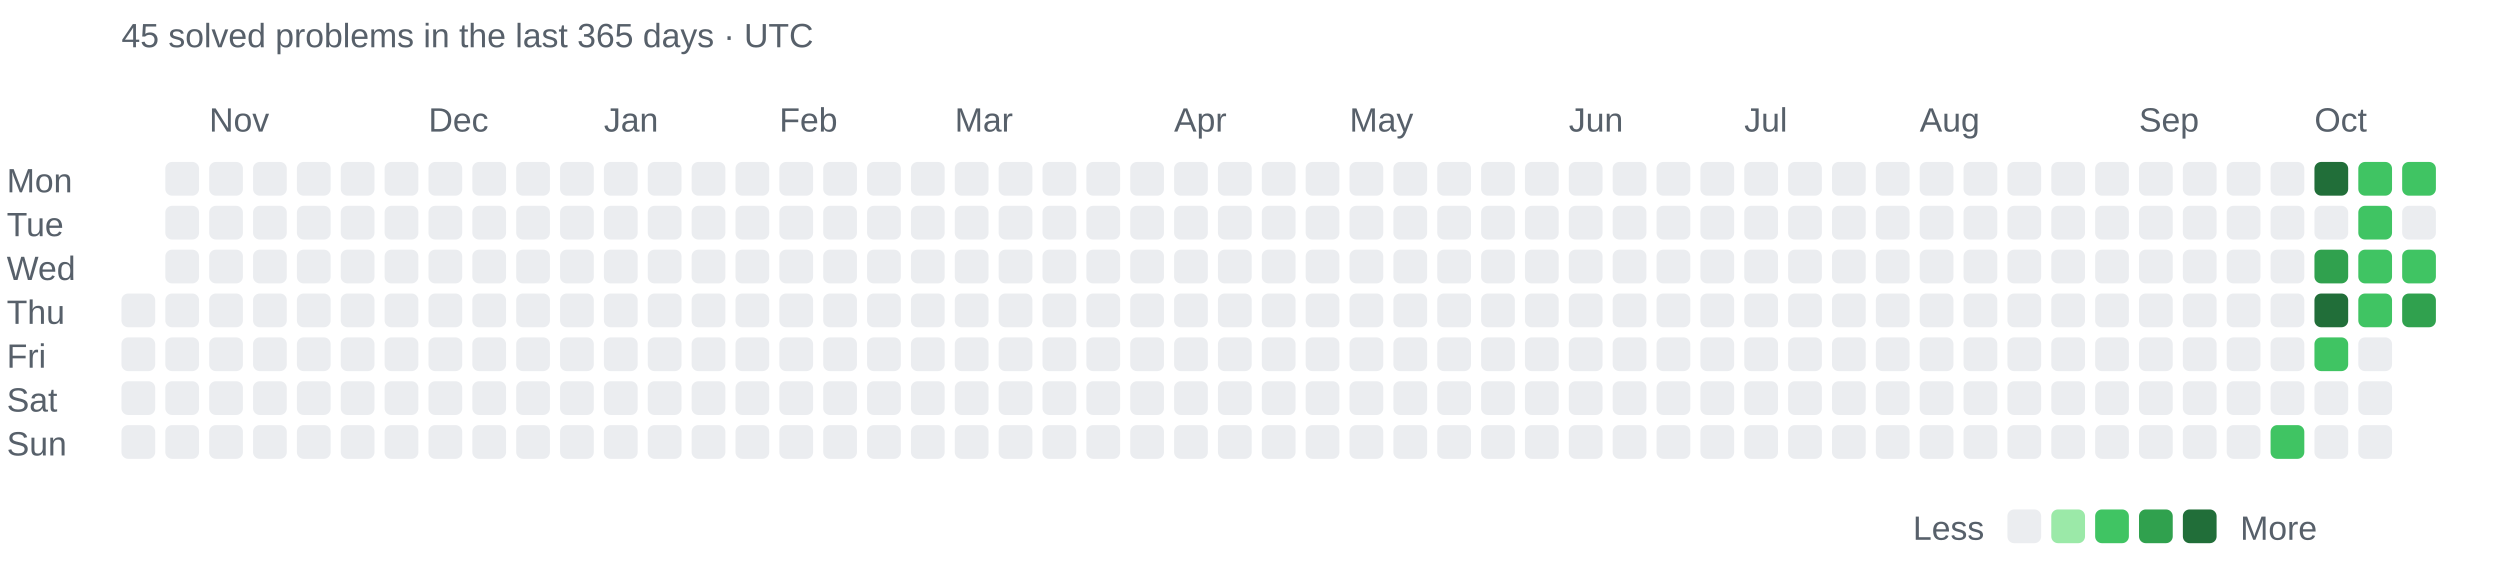
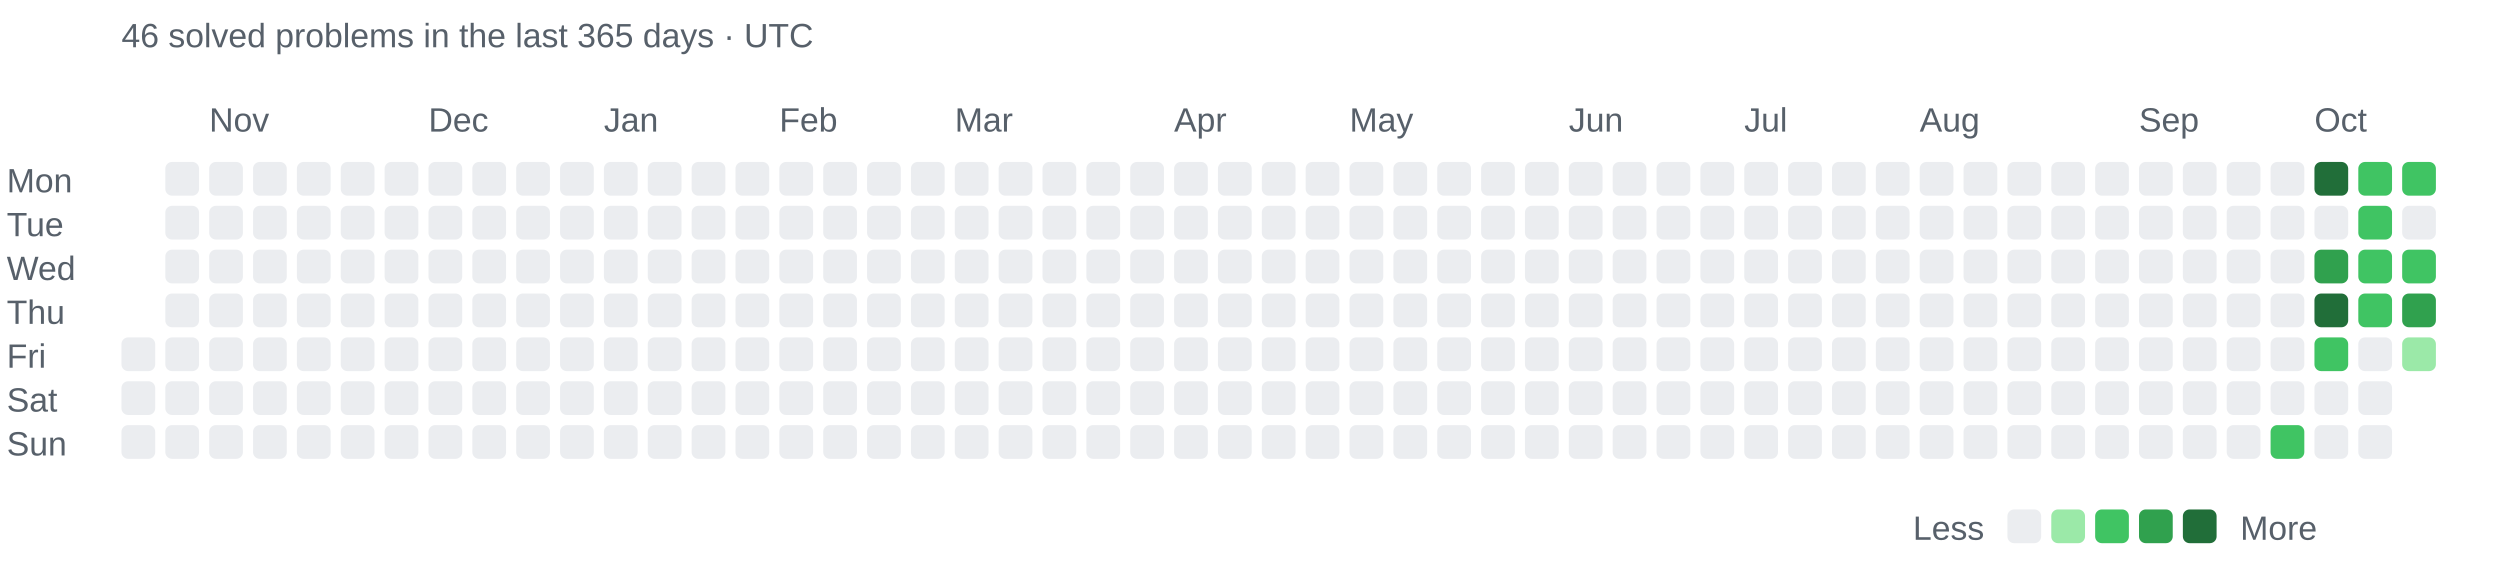
<svg xmlns="http://www.w3.org/2000/svg" width="741" height="174" viewBox="0 0 741 174" role="img" aria-labelledby="title description">
  <g font-family="Arial, sans-serif" font-size="10" fill="#57606a">
-     <text x="36" y="14">45 solved problems in the last 365 days · UTC</text>
+     <text x="36" y="14">46 solved problems in the last 365 days · UTC</text>
    <text x="2" y="57">Mon</text>
    <text x="2" y="70">Tue</text>
    <text x="2" y="83">Wed</text>
    <text x="2" y="96">Thu</text>
    <text x="2" y="109">Fri</text>
    <text x="2" y="122">Sat</text>
    <text x="2" y="135">Sun</text>
-     <rect x="36" y="87" width="10" height="10" rx="2" fill="#ebedf0" data-date="2025-10-16" data-count="0" />
    <rect x="36" y="100" width="10" height="10" rx="2" fill="#ebedf0" data-date="2025-10-17" data-count="0" />
    <rect x="36" y="113" width="10" height="10" rx="2" fill="#ebedf0" data-date="2025-10-18" data-count="0" />
    <rect x="36" y="126" width="10" height="10" rx="2" fill="#ebedf0" data-date="2025-10-19" data-count="0" />
    <rect x="49" y="48" width="10" height="10" rx="2" fill="#ebedf0" data-date="2025-10-20" data-count="0" />
    <rect x="49" y="61" width="10" height="10" rx="2" fill="#ebedf0" data-date="2025-10-21" data-count="0" />
    <rect x="49" y="74" width="10" height="10" rx="2" fill="#ebedf0" data-date="2025-10-22" data-count="0" />
    <rect x="49" y="87" width="10" height="10" rx="2" fill="#ebedf0" data-date="2025-10-23" data-count="0" />
    <rect x="49" y="100" width="10" height="10" rx="2" fill="#ebedf0" data-date="2025-10-24" data-count="0" />
    <rect x="49" y="113" width="10" height="10" rx="2" fill="#ebedf0" data-date="2025-10-25" data-count="0" />
    <rect x="49" y="126" width="10" height="10" rx="2" fill="#ebedf0" data-date="2025-10-26" data-count="0" />
    <rect x="62" y="48" width="10" height="10" rx="2" fill="#ebedf0" data-date="2025-10-27" data-count="0" />
    <rect x="62" y="61" width="10" height="10" rx="2" fill="#ebedf0" data-date="2025-10-28" data-count="0" />
    <rect x="62" y="74" width="10" height="10" rx="2" fill="#ebedf0" data-date="2025-10-29" data-count="0" />
    <rect x="62" y="87" width="10" height="10" rx="2" fill="#ebedf0" data-date="2025-10-30" data-count="0" />
    <rect x="62" y="100" width="10" height="10" rx="2" fill="#ebedf0" data-date="2025-10-31" data-count="0" />
    <text x="62" y="39">Nov</text>
    <rect x="62" y="113" width="10" height="10" rx="2" fill="#ebedf0" data-date="2025-11-01" data-count="0" />
    <rect x="62" y="126" width="10" height="10" rx="2" fill="#ebedf0" data-date="2025-11-02" data-count="0" />
    <rect x="75" y="48" width="10" height="10" rx="2" fill="#ebedf0" data-date="2025-11-03" data-count="0" />
    <rect x="75" y="61" width="10" height="10" rx="2" fill="#ebedf0" data-date="2025-11-04" data-count="0" />
    <rect x="75" y="74" width="10" height="10" rx="2" fill="#ebedf0" data-date="2025-11-05" data-count="0" />
    <rect x="75" y="87" width="10" height="10" rx="2" fill="#ebedf0" data-date="2025-11-06" data-count="0" />
    <rect x="75" y="100" width="10" height="10" rx="2" fill="#ebedf0" data-date="2025-11-07" data-count="0" />
    <rect x="75" y="113" width="10" height="10" rx="2" fill="#ebedf0" data-date="2025-11-08" data-count="0" />
    <rect x="75" y="126" width="10" height="10" rx="2" fill="#ebedf0" data-date="2025-11-09" data-count="0" />
    <rect x="88" y="48" width="10" height="10" rx="2" fill="#ebedf0" data-date="2025-11-10" data-count="0" />
    <rect x="88" y="61" width="10" height="10" rx="2" fill="#ebedf0" data-date="2025-11-11" data-count="0" />
    <rect x="88" y="74" width="10" height="10" rx="2" fill="#ebedf0" data-date="2025-11-12" data-count="0" />
    <rect x="88" y="87" width="10" height="10" rx="2" fill="#ebedf0" data-date="2025-11-13" data-count="0" />
    <rect x="88" y="100" width="10" height="10" rx="2" fill="#ebedf0" data-date="2025-11-14" data-count="0" />
    <rect x="88" y="113" width="10" height="10" rx="2" fill="#ebedf0" data-date="2025-11-15" data-count="0" />
    <rect x="88" y="126" width="10" height="10" rx="2" fill="#ebedf0" data-date="2025-11-16" data-count="0" />
    <rect x="101" y="48" width="10" height="10" rx="2" fill="#ebedf0" data-date="2025-11-17" data-count="0" />
    <rect x="101" y="61" width="10" height="10" rx="2" fill="#ebedf0" data-date="2025-11-18" data-count="0" />
    <rect x="101" y="74" width="10" height="10" rx="2" fill="#ebedf0" data-date="2025-11-19" data-count="0" />
    <rect x="101" y="87" width="10" height="10" rx="2" fill="#ebedf0" data-date="2025-11-20" data-count="0" />
    <rect x="101" y="100" width="10" height="10" rx="2" fill="#ebedf0" data-date="2025-11-21" data-count="0" />
    <rect x="101" y="113" width="10" height="10" rx="2" fill="#ebedf0" data-date="2025-11-22" data-count="0" />
    <rect x="101" y="126" width="10" height="10" rx="2" fill="#ebedf0" data-date="2025-11-23" data-count="0" />
    <rect x="114" y="48" width="10" height="10" rx="2" fill="#ebedf0" data-date="2025-11-24" data-count="0" />
    <rect x="114" y="61" width="10" height="10" rx="2" fill="#ebedf0" data-date="2025-11-25" data-count="0" />
    <rect x="114" y="74" width="10" height="10" rx="2" fill="#ebedf0" data-date="2025-11-26" data-count="0" />
    <rect x="114" y="87" width="10" height="10" rx="2" fill="#ebedf0" data-date="2025-11-27" data-count="0" />
    <rect x="114" y="100" width="10" height="10" rx="2" fill="#ebedf0" data-date="2025-11-28" data-count="0" />
    <rect x="114" y="113" width="10" height="10" rx="2" fill="#ebedf0" data-date="2025-11-29" data-count="0" />
    <rect x="114" y="126" width="10" height="10" rx="2" fill="#ebedf0" data-date="2025-11-30" data-count="0" />
    <text x="127" y="39">Dec</text>
    <rect x="127" y="48" width="10" height="10" rx="2" fill="#ebedf0" data-date="2025-12-01" data-count="0" />
    <rect x="127" y="61" width="10" height="10" rx="2" fill="#ebedf0" data-date="2025-12-02" data-count="0" />
    <rect x="127" y="74" width="10" height="10" rx="2" fill="#ebedf0" data-date="2025-12-03" data-count="0" />
    <rect x="127" y="87" width="10" height="10" rx="2" fill="#ebedf0" data-date="2025-12-04" data-count="0" />
    <rect x="127" y="100" width="10" height="10" rx="2" fill="#ebedf0" data-date="2025-12-05" data-count="0" />
    <rect x="127" y="113" width="10" height="10" rx="2" fill="#ebedf0" data-date="2025-12-06" data-count="0" />
    <rect x="127" y="126" width="10" height="10" rx="2" fill="#ebedf0" data-date="2025-12-07" data-count="0" />
    <rect x="140" y="48" width="10" height="10" rx="2" fill="#ebedf0" data-date="2025-12-08" data-count="0" />
    <rect x="140" y="61" width="10" height="10" rx="2" fill="#ebedf0" data-date="2025-12-09" data-count="0" />
    <rect x="140" y="74" width="10" height="10" rx="2" fill="#ebedf0" data-date="2025-12-10" data-count="0" />
    <rect x="140" y="87" width="10" height="10" rx="2" fill="#ebedf0" data-date="2025-12-11" data-count="0" />
    <rect x="140" y="100" width="10" height="10" rx="2" fill="#ebedf0" data-date="2025-12-12" data-count="0" />
    <rect x="140" y="113" width="10" height="10" rx="2" fill="#ebedf0" data-date="2025-12-13" data-count="0" />
    <rect x="140" y="126" width="10" height="10" rx="2" fill="#ebedf0" data-date="2025-12-14" data-count="0" />
    <rect x="153" y="48" width="10" height="10" rx="2" fill="#ebedf0" data-date="2025-12-15" data-count="0" />
    <rect x="153" y="61" width="10" height="10" rx="2" fill="#ebedf0" data-date="2025-12-16" data-count="0" />
    <rect x="153" y="74" width="10" height="10" rx="2" fill="#ebedf0" data-date="2025-12-17" data-count="0" />
    <rect x="153" y="87" width="10" height="10" rx="2" fill="#ebedf0" data-date="2025-12-18" data-count="0" />
    <rect x="153" y="100" width="10" height="10" rx="2" fill="#ebedf0" data-date="2025-12-19" data-count="0" />
    <rect x="153" y="113" width="10" height="10" rx="2" fill="#ebedf0" data-date="2025-12-20" data-count="0" />
    <rect x="153" y="126" width="10" height="10" rx="2" fill="#ebedf0" data-date="2025-12-21" data-count="0" />
    <rect x="166" y="48" width="10" height="10" rx="2" fill="#ebedf0" data-date="2025-12-22" data-count="0" />
    <rect x="166" y="61" width="10" height="10" rx="2" fill="#ebedf0" data-date="2025-12-23" data-count="0" />
    <rect x="166" y="74" width="10" height="10" rx="2" fill="#ebedf0" data-date="2025-12-24" data-count="0" />
    <rect x="166" y="87" width="10" height="10" rx="2" fill="#ebedf0" data-date="2025-12-25" data-count="0" />
    <rect x="166" y="100" width="10" height="10" rx="2" fill="#ebedf0" data-date="2025-12-26" data-count="0" />
    <rect x="166" y="113" width="10" height="10" rx="2" fill="#ebedf0" data-date="2025-12-27" data-count="0" />
    <rect x="166" y="126" width="10" height="10" rx="2" fill="#ebedf0" data-date="2025-12-28" data-count="0" />
    <rect x="179" y="48" width="10" height="10" rx="2" fill="#ebedf0" data-date="2025-12-29" data-count="0" />
    <rect x="179" y="61" width="10" height="10" rx="2" fill="#ebedf0" data-date="2025-12-30" data-count="0" />
    <rect x="179" y="74" width="10" height="10" rx="2" fill="#ebedf0" data-date="2025-12-31" data-count="0" />
    <text x="179" y="39">Jan</text>
    <rect x="179" y="87" width="10" height="10" rx="2" fill="#ebedf0" data-date="2026-01-01" data-count="0" />
    <rect x="179" y="100" width="10" height="10" rx="2" fill="#ebedf0" data-date="2026-01-02" data-count="0" />
    <rect x="179" y="113" width="10" height="10" rx="2" fill="#ebedf0" data-date="2026-01-03" data-count="0" />
    <rect x="179" y="126" width="10" height="10" rx="2" fill="#ebedf0" data-date="2026-01-04" data-count="0" />
    <rect x="192" y="48" width="10" height="10" rx="2" fill="#ebedf0" data-date="2026-01-05" data-count="0" />
    <rect x="192" y="61" width="10" height="10" rx="2" fill="#ebedf0" data-date="2026-01-06" data-count="0" />
    <rect x="192" y="74" width="10" height="10" rx="2" fill="#ebedf0" data-date="2026-01-07" data-count="0" />
    <rect x="192" y="87" width="10" height="10" rx="2" fill="#ebedf0" data-date="2026-01-08" data-count="0" />
    <rect x="192" y="100" width="10" height="10" rx="2" fill="#ebedf0" data-date="2026-01-09" data-count="0" />
    <rect x="192" y="113" width="10" height="10" rx="2" fill="#ebedf0" data-date="2026-01-10" data-count="0" />
    <rect x="192" y="126" width="10" height="10" rx="2" fill="#ebedf0" data-date="2026-01-11" data-count="0" />
    <rect x="205" y="48" width="10" height="10" rx="2" fill="#ebedf0" data-date="2026-01-12" data-count="0" />
    <rect x="205" y="61" width="10" height="10" rx="2" fill="#ebedf0" data-date="2026-01-13" data-count="0" />
    <rect x="205" y="74" width="10" height="10" rx="2" fill="#ebedf0" data-date="2026-01-14" data-count="0" />
    <rect x="205" y="87" width="10" height="10" rx="2" fill="#ebedf0" data-date="2026-01-15" data-count="0" />
    <rect x="205" y="100" width="10" height="10" rx="2" fill="#ebedf0" data-date="2026-01-16" data-count="0" />
    <rect x="205" y="113" width="10" height="10" rx="2" fill="#ebedf0" data-date="2026-01-17" data-count="0" />
    <rect x="205" y="126" width="10" height="10" rx="2" fill="#ebedf0" data-date="2026-01-18" data-count="0" />
    <rect x="218" y="48" width="10" height="10" rx="2" fill="#ebedf0" data-date="2026-01-19" data-count="0" />
    <rect x="218" y="61" width="10" height="10" rx="2" fill="#ebedf0" data-date="2026-01-20" data-count="0" />
    <rect x="218" y="74" width="10" height="10" rx="2" fill="#ebedf0" data-date="2026-01-21" data-count="0" />
    <rect x="218" y="87" width="10" height="10" rx="2" fill="#ebedf0" data-date="2026-01-22" data-count="0" />
    <rect x="218" y="100" width="10" height="10" rx="2" fill="#ebedf0" data-date="2026-01-23" data-count="0" />
    <rect x="218" y="113" width="10" height="10" rx="2" fill="#ebedf0" data-date="2026-01-24" data-count="0" />
    <rect x="218" y="126" width="10" height="10" rx="2" fill="#ebedf0" data-date="2026-01-25" data-count="0" />
    <rect x="231" y="48" width="10" height="10" rx="2" fill="#ebedf0" data-date="2026-01-26" data-count="0" />
    <rect x="231" y="61" width="10" height="10" rx="2" fill="#ebedf0" data-date="2026-01-27" data-count="0" />
    <rect x="231" y="74" width="10" height="10" rx="2" fill="#ebedf0" data-date="2026-01-28" data-count="0" />
    <rect x="231" y="87" width="10" height="10" rx="2" fill="#ebedf0" data-date="2026-01-29" data-count="0" />
    <rect x="231" y="100" width="10" height="10" rx="2" fill="#ebedf0" data-date="2026-01-30" data-count="0" />
    <rect x="231" y="113" width="10" height="10" rx="2" fill="#ebedf0" data-date="2026-01-31" data-count="0" />
    <text x="231" y="39">Feb</text>
    <rect x="231" y="126" width="10" height="10" rx="2" fill="#ebedf0" data-date="2026-02-01" data-count="0" />
    <rect x="244" y="48" width="10" height="10" rx="2" fill="#ebedf0" data-date="2026-02-02" data-count="0" />
    <rect x="244" y="61" width="10" height="10" rx="2" fill="#ebedf0" data-date="2026-02-03" data-count="0" />
    <rect x="244" y="74" width="10" height="10" rx="2" fill="#ebedf0" data-date="2026-02-04" data-count="0" />
    <rect x="244" y="87" width="10" height="10" rx="2" fill="#ebedf0" data-date="2026-02-05" data-count="0" />
    <rect x="244" y="100" width="10" height="10" rx="2" fill="#ebedf0" data-date="2026-02-06" data-count="0" />
    <rect x="244" y="113" width="10" height="10" rx="2" fill="#ebedf0" data-date="2026-02-07" data-count="0" />
    <rect x="244" y="126" width="10" height="10" rx="2" fill="#ebedf0" data-date="2026-02-08" data-count="0" />
    <rect x="257" y="48" width="10" height="10" rx="2" fill="#ebedf0" data-date="2026-02-09" data-count="0" />
    <rect x="257" y="61" width="10" height="10" rx="2" fill="#ebedf0" data-date="2026-02-10" data-count="0" />
    <rect x="257" y="74" width="10" height="10" rx="2" fill="#ebedf0" data-date="2026-02-11" data-count="0" />
    <rect x="257" y="87" width="10" height="10" rx="2" fill="#ebedf0" data-date="2026-02-12" data-count="0" />
    <rect x="257" y="100" width="10" height="10" rx="2" fill="#ebedf0" data-date="2026-02-13" data-count="0" />
    <rect x="257" y="113" width="10" height="10" rx="2" fill="#ebedf0" data-date="2026-02-14" data-count="0" />
    <rect x="257" y="126" width="10" height="10" rx="2" fill="#ebedf0" data-date="2026-02-15" data-count="0" />
    <rect x="270" y="48" width="10" height="10" rx="2" fill="#ebedf0" data-date="2026-02-16" data-count="0" />
    <rect x="270" y="61" width="10" height="10" rx="2" fill="#ebedf0" data-date="2026-02-17" data-count="0" />
    <rect x="270" y="74" width="10" height="10" rx="2" fill="#ebedf0" data-date="2026-02-18" data-count="0" />
    <rect x="270" y="87" width="10" height="10" rx="2" fill="#ebedf0" data-date="2026-02-19" data-count="0" />
    <rect x="270" y="100" width="10" height="10" rx="2" fill="#ebedf0" data-date="2026-02-20" data-count="0" />
    <rect x="270" y="113" width="10" height="10" rx="2" fill="#ebedf0" data-date="2026-02-21" data-count="0" />
    <rect x="270" y="126" width="10" height="10" rx="2" fill="#ebedf0" data-date="2026-02-22" data-count="0" />
    <rect x="283" y="48" width="10" height="10" rx="2" fill="#ebedf0" data-date="2026-02-23" data-count="0" />
    <rect x="283" y="61" width="10" height="10" rx="2" fill="#ebedf0" data-date="2026-02-24" data-count="0" />
    <rect x="283" y="74" width="10" height="10" rx="2" fill="#ebedf0" data-date="2026-02-25" data-count="0" />
    <rect x="283" y="87" width="10" height="10" rx="2" fill="#ebedf0" data-date="2026-02-26" data-count="0" />
    <rect x="283" y="100" width="10" height="10" rx="2" fill="#ebedf0" data-date="2026-02-27" data-count="0" />
    <rect x="283" y="113" width="10" height="10" rx="2" fill="#ebedf0" data-date="2026-02-28" data-count="0" />
    <text x="283" y="39">Mar</text>
    <rect x="283" y="126" width="10" height="10" rx="2" fill="#ebedf0" data-date="2026-03-01" data-count="0" />
    <rect x="296" y="48" width="10" height="10" rx="2" fill="#ebedf0" data-date="2026-03-02" data-count="0" />
    <rect x="296" y="61" width="10" height="10" rx="2" fill="#ebedf0" data-date="2026-03-03" data-count="0" />
    <rect x="296" y="74" width="10" height="10" rx="2" fill="#ebedf0" data-date="2026-03-04" data-count="0" />
    <rect x="296" y="87" width="10" height="10" rx="2" fill="#ebedf0" data-date="2026-03-05" data-count="0" />
    <rect x="296" y="100" width="10" height="10" rx="2" fill="#ebedf0" data-date="2026-03-06" data-count="0" />
    <rect x="296" y="113" width="10" height="10" rx="2" fill="#ebedf0" data-date="2026-03-07" data-count="0" />
    <rect x="296" y="126" width="10" height="10" rx="2" fill="#ebedf0" data-date="2026-03-08" data-count="0" />
    <rect x="309" y="48" width="10" height="10" rx="2" fill="#ebedf0" data-date="2026-03-09" data-count="0" />
    <rect x="309" y="61" width="10" height="10" rx="2" fill="#ebedf0" data-date="2026-03-10" data-count="0" />
    <rect x="309" y="74" width="10" height="10" rx="2" fill="#ebedf0" data-date="2026-03-11" data-count="0" />
    <rect x="309" y="87" width="10" height="10" rx="2" fill="#ebedf0" data-date="2026-03-12" data-count="0" />
    <rect x="309" y="100" width="10" height="10" rx="2" fill="#ebedf0" data-date="2026-03-13" data-count="0" />
    <rect x="309" y="113" width="10" height="10" rx="2" fill="#ebedf0" data-date="2026-03-14" data-count="0" />
    <rect x="309" y="126" width="10" height="10" rx="2" fill="#ebedf0" data-date="2026-03-15" data-count="0" />
    <rect x="322" y="48" width="10" height="10" rx="2" fill="#ebedf0" data-date="2026-03-16" data-count="0" />
    <rect x="322" y="61" width="10" height="10" rx="2" fill="#ebedf0" data-date="2026-03-17" data-count="0" />
    <rect x="322" y="74" width="10" height="10" rx="2" fill="#ebedf0" data-date="2026-03-18" data-count="0" />
    <rect x="322" y="87" width="10" height="10" rx="2" fill="#ebedf0" data-date="2026-03-19" data-count="0" />
    <rect x="322" y="100" width="10" height="10" rx="2" fill="#ebedf0" data-date="2026-03-20" data-count="0" />
    <rect x="322" y="113" width="10" height="10" rx="2" fill="#ebedf0" data-date="2026-03-21" data-count="0" />
    <rect x="322" y="126" width="10" height="10" rx="2" fill="#ebedf0" data-date="2026-03-22" data-count="0" />
    <rect x="335" y="48" width="10" height="10" rx="2" fill="#ebedf0" data-date="2026-03-23" data-count="0" />
    <rect x="335" y="61" width="10" height="10" rx="2" fill="#ebedf0" data-date="2026-03-24" data-count="0" />
    <rect x="335" y="74" width="10" height="10" rx="2" fill="#ebedf0" data-date="2026-03-25" data-count="0" />
    <rect x="335" y="87" width="10" height="10" rx="2" fill="#ebedf0" data-date="2026-03-26" data-count="0" />
    <rect x="335" y="100" width="10" height="10" rx="2" fill="#ebedf0" data-date="2026-03-27" data-count="0" />
    <rect x="335" y="113" width="10" height="10" rx="2" fill="#ebedf0" data-date="2026-03-28" data-count="0" />
    <rect x="335" y="126" width="10" height="10" rx="2" fill="#ebedf0" data-date="2026-03-29" data-count="0" />
    <rect x="348" y="48" width="10" height="10" rx="2" fill="#ebedf0" data-date="2026-03-30" data-count="0" />
    <rect x="348" y="61" width="10" height="10" rx="2" fill="#ebedf0" data-date="2026-03-31" data-count="0" />
    <text x="348" y="39">Apr</text>
    <rect x="348" y="74" width="10" height="10" rx="2" fill="#ebedf0" data-date="2026-04-01" data-count="0" />
    <rect x="348" y="87" width="10" height="10" rx="2" fill="#ebedf0" data-date="2026-04-02" data-count="0" />
    <rect x="348" y="100" width="10" height="10" rx="2" fill="#ebedf0" data-date="2026-04-03" data-count="0" />
    <rect x="348" y="113" width="10" height="10" rx="2" fill="#ebedf0" data-date="2026-04-04" data-count="0" />
    <rect x="348" y="126" width="10" height="10" rx="2" fill="#ebedf0" data-date="2026-04-05" data-count="0" />
    <rect x="361" y="48" width="10" height="10" rx="2" fill="#ebedf0" data-date="2026-04-06" data-count="0" />
    <rect x="361" y="61" width="10" height="10" rx="2" fill="#ebedf0" data-date="2026-04-07" data-count="0" />
    <rect x="361" y="74" width="10" height="10" rx="2" fill="#ebedf0" data-date="2026-04-08" data-count="0" />
    <rect x="361" y="87" width="10" height="10" rx="2" fill="#ebedf0" data-date="2026-04-09" data-count="0" />
    <rect x="361" y="100" width="10" height="10" rx="2" fill="#ebedf0" data-date="2026-04-10" data-count="0" />
    <rect x="361" y="113" width="10" height="10" rx="2" fill="#ebedf0" data-date="2026-04-11" data-count="0" />
    <rect x="361" y="126" width="10" height="10" rx="2" fill="#ebedf0" data-date="2026-04-12" data-count="0" />
    <rect x="374" y="48" width="10" height="10" rx="2" fill="#ebedf0" data-date="2026-04-13" data-count="0" />
    <rect x="374" y="61" width="10" height="10" rx="2" fill="#ebedf0" data-date="2026-04-14" data-count="0" />
    <rect x="374" y="74" width="10" height="10" rx="2" fill="#ebedf0" data-date="2026-04-15" data-count="0" />
    <rect x="374" y="87" width="10" height="10" rx="2" fill="#ebedf0" data-date="2026-04-16" data-count="0" />
    <rect x="374" y="100" width="10" height="10" rx="2" fill="#ebedf0" data-date="2026-04-17" data-count="0" />
    <rect x="374" y="113" width="10" height="10" rx="2" fill="#ebedf0" data-date="2026-04-18" data-count="0" />
    <rect x="374" y="126" width="10" height="10" rx="2" fill="#ebedf0" data-date="2026-04-19" data-count="0" />
    <rect x="387" y="48" width="10" height="10" rx="2" fill="#ebedf0" data-date="2026-04-20" data-count="0" />
    <rect x="387" y="61" width="10" height="10" rx="2" fill="#ebedf0" data-date="2026-04-21" data-count="0" />
    <rect x="387" y="74" width="10" height="10" rx="2" fill="#ebedf0" data-date="2026-04-22" data-count="0" />
    <rect x="387" y="87" width="10" height="10" rx="2" fill="#ebedf0" data-date="2026-04-23" data-count="0" />
    <rect x="387" y="100" width="10" height="10" rx="2" fill="#ebedf0" data-date="2026-04-24" data-count="0" />
    <rect x="387" y="113" width="10" height="10" rx="2" fill="#ebedf0" data-date="2026-04-25" data-count="0" />
    <rect x="387" y="126" width="10" height="10" rx="2" fill="#ebedf0" data-date="2026-04-26" data-count="0" />
    <rect x="400" y="48" width="10" height="10" rx="2" fill="#ebedf0" data-date="2026-04-27" data-count="0" />
    <rect x="400" y="61" width="10" height="10" rx="2" fill="#ebedf0" data-date="2026-04-28" data-count="0" />
    <rect x="400" y="74" width="10" height="10" rx="2" fill="#ebedf0" data-date="2026-04-29" data-count="0" />
    <rect x="400" y="87" width="10" height="10" rx="2" fill="#ebedf0" data-date="2026-04-30" data-count="0" />
    <text x="400" y="39">May</text>
    <rect x="400" y="100" width="10" height="10" rx="2" fill="#ebedf0" data-date="2026-05-01" data-count="0" />
    <rect x="400" y="113" width="10" height="10" rx="2" fill="#ebedf0" data-date="2026-05-02" data-count="0" />
    <rect x="400" y="126" width="10" height="10" rx="2" fill="#ebedf0" data-date="2026-05-03" data-count="0" />
    <rect x="413" y="48" width="10" height="10" rx="2" fill="#ebedf0" data-date="2026-05-04" data-count="0" />
    <rect x="413" y="61" width="10" height="10" rx="2" fill="#ebedf0" data-date="2026-05-05" data-count="0" />
    <rect x="413" y="74" width="10" height="10" rx="2" fill="#ebedf0" data-date="2026-05-06" data-count="0" />
    <rect x="413" y="87" width="10" height="10" rx="2" fill="#ebedf0" data-date="2026-05-07" data-count="0" />
    <rect x="413" y="100" width="10" height="10" rx="2" fill="#ebedf0" data-date="2026-05-08" data-count="0" />
    <rect x="413" y="113" width="10" height="10" rx="2" fill="#ebedf0" data-date="2026-05-09" data-count="0" />
    <rect x="413" y="126" width="10" height="10" rx="2" fill="#ebedf0" data-date="2026-05-10" data-count="0" />
    <rect x="426" y="48" width="10" height="10" rx="2" fill="#ebedf0" data-date="2026-05-11" data-count="0" />
    <rect x="426" y="61" width="10" height="10" rx="2" fill="#ebedf0" data-date="2026-05-12" data-count="0" />
    <rect x="426" y="74" width="10" height="10" rx="2" fill="#ebedf0" data-date="2026-05-13" data-count="0" />
    <rect x="426" y="87" width="10" height="10" rx="2" fill="#ebedf0" data-date="2026-05-14" data-count="0" />
    <rect x="426" y="100" width="10" height="10" rx="2" fill="#ebedf0" data-date="2026-05-15" data-count="0" />
    <rect x="426" y="113" width="10" height="10" rx="2" fill="#ebedf0" data-date="2026-05-16" data-count="0" />
    <rect x="426" y="126" width="10" height="10" rx="2" fill="#ebedf0" data-date="2026-05-17" data-count="0" />
    <rect x="439" y="48" width="10" height="10" rx="2" fill="#ebedf0" data-date="2026-05-18" data-count="0" />
    <rect x="439" y="61" width="10" height="10" rx="2" fill="#ebedf0" data-date="2026-05-19" data-count="0" />
    <rect x="439" y="74" width="10" height="10" rx="2" fill="#ebedf0" data-date="2026-05-20" data-count="0" />
    <rect x="439" y="87" width="10" height="10" rx="2" fill="#ebedf0" data-date="2026-05-21" data-count="0" />
    <rect x="439" y="100" width="10" height="10" rx="2" fill="#ebedf0" data-date="2026-05-22" data-count="0" />
    <rect x="439" y="113" width="10" height="10" rx="2" fill="#ebedf0" data-date="2026-05-23" data-count="0" />
    <rect x="439" y="126" width="10" height="10" rx="2" fill="#ebedf0" data-date="2026-05-24" data-count="0" />
    <rect x="452" y="48" width="10" height="10" rx="2" fill="#ebedf0" data-date="2026-05-25" data-count="0" />
    <rect x="452" y="61" width="10" height="10" rx="2" fill="#ebedf0" data-date="2026-05-26" data-count="0" />
    <rect x="452" y="74" width="10" height="10" rx="2" fill="#ebedf0" data-date="2026-05-27" data-count="0" />
    <rect x="452" y="87" width="10" height="10" rx="2" fill="#ebedf0" data-date="2026-05-28" data-count="0" />
    <rect x="452" y="100" width="10" height="10" rx="2" fill="#ebedf0" data-date="2026-05-29" data-count="0" />
    <rect x="452" y="113" width="10" height="10" rx="2" fill="#ebedf0" data-date="2026-05-30" data-count="0" />
    <rect x="452" y="126" width="10" height="10" rx="2" fill="#ebedf0" data-date="2026-05-31" data-count="0" />
    <text x="465" y="39">Jun</text>
    <rect x="465" y="48" width="10" height="10" rx="2" fill="#ebedf0" data-date="2026-06-01" data-count="0" />
    <rect x="465" y="61" width="10" height="10" rx="2" fill="#ebedf0" data-date="2026-06-02" data-count="0" />
    <rect x="465" y="74" width="10" height="10" rx="2" fill="#ebedf0" data-date="2026-06-03" data-count="0" />
    <rect x="465" y="87" width="10" height="10" rx="2" fill="#ebedf0" data-date="2026-06-04" data-count="0" />
    <rect x="465" y="100" width="10" height="10" rx="2" fill="#ebedf0" data-date="2026-06-05" data-count="0" />
    <rect x="465" y="113" width="10" height="10" rx="2" fill="#ebedf0" data-date="2026-06-06" data-count="0" />
    <rect x="465" y="126" width="10" height="10" rx="2" fill="#ebedf0" data-date="2026-06-07" data-count="0" />
    <rect x="478" y="48" width="10" height="10" rx="2" fill="#ebedf0" data-date="2026-06-08" data-count="0" />
    <rect x="478" y="61" width="10" height="10" rx="2" fill="#ebedf0" data-date="2026-06-09" data-count="0" />
    <rect x="478" y="74" width="10" height="10" rx="2" fill="#ebedf0" data-date="2026-06-10" data-count="0" />
    <rect x="478" y="87" width="10" height="10" rx="2" fill="#ebedf0" data-date="2026-06-11" data-count="0" />
    <rect x="478" y="100" width="10" height="10" rx="2" fill="#ebedf0" data-date="2026-06-12" data-count="0" />
    <rect x="478" y="113" width="10" height="10" rx="2" fill="#ebedf0" data-date="2026-06-13" data-count="0" />
    <rect x="478" y="126" width="10" height="10" rx="2" fill="#ebedf0" data-date="2026-06-14" data-count="0" />
    <rect x="491" y="48" width="10" height="10" rx="2" fill="#ebedf0" data-date="2026-06-15" data-count="0" />
    <rect x="491" y="61" width="10" height="10" rx="2" fill="#ebedf0" data-date="2026-06-16" data-count="0" />
    <rect x="491" y="74" width="10" height="10" rx="2" fill="#ebedf0" data-date="2026-06-17" data-count="0" />
    <rect x="491" y="87" width="10" height="10" rx="2" fill="#ebedf0" data-date="2026-06-18" data-count="0" />
    <rect x="491" y="100" width="10" height="10" rx="2" fill="#ebedf0" data-date="2026-06-19" data-count="0" />
    <rect x="491" y="113" width="10" height="10" rx="2" fill="#ebedf0" data-date="2026-06-20" data-count="0" />
    <rect x="491" y="126" width="10" height="10" rx="2" fill="#ebedf0" data-date="2026-06-21" data-count="0" />
    <rect x="504" y="48" width="10" height="10" rx="2" fill="#ebedf0" data-date="2026-06-22" data-count="0" />
    <rect x="504" y="61" width="10" height="10" rx="2" fill="#ebedf0" data-date="2026-06-23" data-count="0" />
    <rect x="504" y="74" width="10" height="10" rx="2" fill="#ebedf0" data-date="2026-06-24" data-count="0" />
    <rect x="504" y="87" width="10" height="10" rx="2" fill="#ebedf0" data-date="2026-06-25" data-count="0" />
    <rect x="504" y="100" width="10" height="10" rx="2" fill="#ebedf0" data-date="2026-06-26" data-count="0" />
    <rect x="504" y="113" width="10" height="10" rx="2" fill="#ebedf0" data-date="2026-06-27" data-count="0" />
    <rect x="504" y="126" width="10" height="10" rx="2" fill="#ebedf0" data-date="2026-06-28" data-count="0" />
    <rect x="517" y="48" width="10" height="10" rx="2" fill="#ebedf0" data-date="2026-06-29" data-count="0" />
    <rect x="517" y="61" width="10" height="10" rx="2" fill="#ebedf0" data-date="2026-06-30" data-count="0" />
    <text x="517" y="39">Jul</text>
    <rect x="517" y="74" width="10" height="10" rx="2" fill="#ebedf0" data-date="2026-07-01" data-count="0" />
    <rect x="517" y="87" width="10" height="10" rx="2" fill="#ebedf0" data-date="2026-07-02" data-count="0" />
    <rect x="517" y="100" width="10" height="10" rx="2" fill="#ebedf0" data-date="2026-07-03" data-count="0" />
    <rect x="517" y="113" width="10" height="10" rx="2" fill="#ebedf0" data-date="2026-07-04" data-count="0" />
    <rect x="517" y="126" width="10" height="10" rx="2" fill="#ebedf0" data-date="2026-07-05" data-count="0" />
    <rect x="530" y="48" width="10" height="10" rx="2" fill="#ebedf0" data-date="2026-07-06" data-count="0" />
    <rect x="530" y="61" width="10" height="10" rx="2" fill="#ebedf0" data-date="2026-07-07" data-count="0" />
    <rect x="530" y="74" width="10" height="10" rx="2" fill="#ebedf0" data-date="2026-07-08" data-count="0" />
    <rect x="530" y="87" width="10" height="10" rx="2" fill="#ebedf0" data-date="2026-07-09" data-count="0" />
    <rect x="530" y="100" width="10" height="10" rx="2" fill="#ebedf0" data-date="2026-07-10" data-count="0" />
    <rect x="530" y="113" width="10" height="10" rx="2" fill="#ebedf0" data-date="2026-07-11" data-count="0" />
    <rect x="530" y="126" width="10" height="10" rx="2" fill="#ebedf0" data-date="2026-07-12" data-count="0" />
    <rect x="543" y="48" width="10" height="10" rx="2" fill="#ebedf0" data-date="2026-07-13" data-count="0" />
    <rect x="543" y="61" width="10" height="10" rx="2" fill="#ebedf0" data-date="2026-07-14" data-count="0" />
    <rect x="543" y="74" width="10" height="10" rx="2" fill="#ebedf0" data-date="2026-07-15" data-count="0" />
    <rect x="543" y="87" width="10" height="10" rx="2" fill="#ebedf0" data-date="2026-07-16" data-count="0" />
    <rect x="543" y="100" width="10" height="10" rx="2" fill="#ebedf0" data-date="2026-07-17" data-count="0" />
    <rect x="543" y="113" width="10" height="10" rx="2" fill="#ebedf0" data-date="2026-07-18" data-count="0" />
    <rect x="543" y="126" width="10" height="10" rx="2" fill="#ebedf0" data-date="2026-07-19" data-count="0" />
    <rect x="556" y="48" width="10" height="10" rx="2" fill="#ebedf0" data-date="2026-07-20" data-count="0" />
    <rect x="556" y="61" width="10" height="10" rx="2" fill="#ebedf0" data-date="2026-07-21" data-count="0" />
    <rect x="556" y="74" width="10" height="10" rx="2" fill="#ebedf0" data-date="2026-07-22" data-count="0" />
    <rect x="556" y="87" width="10" height="10" rx="2" fill="#ebedf0" data-date="2026-07-23" data-count="0" />
    <rect x="556" y="100" width="10" height="10" rx="2" fill="#ebedf0" data-date="2026-07-24" data-count="0" />
    <rect x="556" y="113" width="10" height="10" rx="2" fill="#ebedf0" data-date="2026-07-25" data-count="0" />
    <rect x="556" y="126" width="10" height="10" rx="2" fill="#ebedf0" data-date="2026-07-26" data-count="0" />
    <rect x="569" y="48" width="10" height="10" rx="2" fill="#ebedf0" data-date="2026-07-27" data-count="0" />
    <rect x="569" y="61" width="10" height="10" rx="2" fill="#ebedf0" data-date="2026-07-28" data-count="0" />
    <rect x="569" y="74" width="10" height="10" rx="2" fill="#ebedf0" data-date="2026-07-29" data-count="0" />
    <rect x="569" y="87" width="10" height="10" rx="2" fill="#ebedf0" data-date="2026-07-30" data-count="0" />
    <rect x="569" y="100" width="10" height="10" rx="2" fill="#ebedf0" data-date="2026-07-31" data-count="0" />
    <text x="569" y="39">Aug</text>
    <rect x="569" y="113" width="10" height="10" rx="2" fill="#ebedf0" data-date="2026-08-01" data-count="0" />
    <rect x="569" y="126" width="10" height="10" rx="2" fill="#ebedf0" data-date="2026-08-02" data-count="0" />
    <rect x="582" y="48" width="10" height="10" rx="2" fill="#ebedf0" data-date="2026-08-03" data-count="0" />
    <rect x="582" y="61" width="10" height="10" rx="2" fill="#ebedf0" data-date="2026-08-04" data-count="0" />
    <rect x="582" y="74" width="10" height="10" rx="2" fill="#ebedf0" data-date="2026-08-05" data-count="0" />
    <rect x="582" y="87" width="10" height="10" rx="2" fill="#ebedf0" data-date="2026-08-06" data-count="0" />
    <rect x="582" y="100" width="10" height="10" rx="2" fill="#ebedf0" data-date="2026-08-07" data-count="0" />
    <rect x="582" y="113" width="10" height="10" rx="2" fill="#ebedf0" data-date="2026-08-08" data-count="0" />
    <rect x="582" y="126" width="10" height="10" rx="2" fill="#ebedf0" data-date="2026-08-09" data-count="0" />
    <rect x="595" y="48" width="10" height="10" rx="2" fill="#ebedf0" data-date="2026-08-10" data-count="0" />
    <rect x="595" y="61" width="10" height="10" rx="2" fill="#ebedf0" data-date="2026-08-11" data-count="0" />
    <rect x="595" y="74" width="10" height="10" rx="2" fill="#ebedf0" data-date="2026-08-12" data-count="0" />
    <rect x="595" y="87" width="10" height="10" rx="2" fill="#ebedf0" data-date="2026-08-13" data-count="0" />
    <rect x="595" y="100" width="10" height="10" rx="2" fill="#ebedf0" data-date="2026-08-14" data-count="0" />
    <rect x="595" y="113" width="10" height="10" rx="2" fill="#ebedf0" data-date="2026-08-15" data-count="0" />
    <rect x="595" y="126" width="10" height="10" rx="2" fill="#ebedf0" data-date="2026-08-16" data-count="0" />
    <rect x="608" y="48" width="10" height="10" rx="2" fill="#ebedf0" data-date="2026-08-17" data-count="0" />
    <rect x="608" y="61" width="10" height="10" rx="2" fill="#ebedf0" data-date="2026-08-18" data-count="0" />
    <rect x="608" y="74" width="10" height="10" rx="2" fill="#ebedf0" data-date="2026-08-19" data-count="0" />
    <rect x="608" y="87" width="10" height="10" rx="2" fill="#ebedf0" data-date="2026-08-20" data-count="0" />
    <rect x="608" y="100" width="10" height="10" rx="2" fill="#ebedf0" data-date="2026-08-21" data-count="0" />
    <rect x="608" y="113" width="10" height="10" rx="2" fill="#ebedf0" data-date="2026-08-22" data-count="0" />
    <rect x="608" y="126" width="10" height="10" rx="2" fill="#ebedf0" data-date="2026-08-23" data-count="0" />
    <rect x="621" y="48" width="10" height="10" rx="2" fill="#ebedf0" data-date="2026-08-24" data-count="0" />
    <rect x="621" y="61" width="10" height="10" rx="2" fill="#ebedf0" data-date="2026-08-25" data-count="0" />
    <rect x="621" y="74" width="10" height="10" rx="2" fill="#ebedf0" data-date="2026-08-26" data-count="0" />
    <rect x="621" y="87" width="10" height="10" rx="2" fill="#ebedf0" data-date="2026-08-27" data-count="0" />
    <rect x="621" y="100" width="10" height="10" rx="2" fill="#ebedf0" data-date="2026-08-28" data-count="0" />
    <rect x="621" y="113" width="10" height="10" rx="2" fill="#ebedf0" data-date="2026-08-29" data-count="0" />
    <rect x="621" y="126" width="10" height="10" rx="2" fill="#ebedf0" data-date="2026-08-30" data-count="0" />
    <rect x="634" y="48" width="10" height="10" rx="2" fill="#ebedf0" data-date="2026-08-31" data-count="0" />
    <text x="634" y="39">Sep</text>
    <rect x="634" y="61" width="10" height="10" rx="2" fill="#ebedf0" data-date="2026-09-01" data-count="0" />
    <rect x="634" y="74" width="10" height="10" rx="2" fill="#ebedf0" data-date="2026-09-02" data-count="0" />
    <rect x="634" y="87" width="10" height="10" rx="2" fill="#ebedf0" data-date="2026-09-03" data-count="0" />
    <rect x="634" y="100" width="10" height="10" rx="2" fill="#ebedf0" data-date="2026-09-04" data-count="0" />
    <rect x="634" y="113" width="10" height="10" rx="2" fill="#ebedf0" data-date="2026-09-05" data-count="0" />
    <rect x="634" y="126" width="10" height="10" rx="2" fill="#ebedf0" data-date="2026-09-06" data-count="0" />
    <rect x="647" y="48" width="10" height="10" rx="2" fill="#ebedf0" data-date="2026-09-07" data-count="0" />
    <rect x="647" y="61" width="10" height="10" rx="2" fill="#ebedf0" data-date="2026-09-08" data-count="0" />
    <rect x="647" y="74" width="10" height="10" rx="2" fill="#ebedf0" data-date="2026-09-09" data-count="0" />
    <rect x="647" y="87" width="10" height="10" rx="2" fill="#ebedf0" data-date="2026-09-10" data-count="0" />
    <rect x="647" y="100" width="10" height="10" rx="2" fill="#ebedf0" data-date="2026-09-11" data-count="0" />
    <rect x="647" y="113" width="10" height="10" rx="2" fill="#ebedf0" data-date="2026-09-12" data-count="0" />
    <rect x="647" y="126" width="10" height="10" rx="2" fill="#ebedf0" data-date="2026-09-13" data-count="0" />
    <rect x="660" y="48" width="10" height="10" rx="2" fill="#ebedf0" data-date="2026-09-14" data-count="0" />
    <rect x="660" y="61" width="10" height="10" rx="2" fill="#ebedf0" data-date="2026-09-15" data-count="0" />
    <rect x="660" y="74" width="10" height="10" rx="2" fill="#ebedf0" data-date="2026-09-16" data-count="0" />
    <rect x="660" y="87" width="10" height="10" rx="2" fill="#ebedf0" data-date="2026-09-17" data-count="0" />
    <rect x="660" y="100" width="10" height="10" rx="2" fill="#ebedf0" data-date="2026-09-18" data-count="0" />
    <rect x="660" y="113" width="10" height="10" rx="2" fill="#ebedf0" data-date="2026-09-19" data-count="0" />
    <rect x="660" y="126" width="10" height="10" rx="2" fill="#ebedf0" data-date="2026-09-20" data-count="0" />
    <rect x="673" y="48" width="10" height="10" rx="2" fill="#ebedf0" data-date="2026-09-21" data-count="0" />
    <rect x="673" y="61" width="10" height="10" rx="2" fill="#ebedf0" data-date="2026-09-22" data-count="0" />
    <rect x="673" y="74" width="10" height="10" rx="2" fill="#ebedf0" data-date="2026-09-23" data-count="0" />
    <rect x="673" y="87" width="10" height="10" rx="2" fill="#ebedf0" data-date="2026-09-24" data-count="0" />
    <rect x="673" y="100" width="10" height="10" rx="2" fill="#ebedf0" data-date="2026-09-25" data-count="0" />
    <rect x="673" y="113" width="10" height="10" rx="2" fill="#ebedf0" data-date="2026-09-26" data-count="0" />
    <rect x="673" y="126" width="10" height="10" rx="2" fill="#40c463" data-date="2026-09-27" data-count="3" />
    <rect x="686" y="48" width="10" height="10" rx="2" fill="#216e39" data-date="2026-09-28" data-count="8" />
    <rect x="686" y="61" width="10" height="10" rx="2" fill="#ebedf0" data-date="2026-09-29" data-count="0" />
    <rect x="686" y="74" width="10" height="10" rx="2" fill="#30a14e" data-date="2026-09-30" data-count="4" />
    <text x="686" y="39">Oct</text>
    <rect x="686" y="87" width="10" height="10" rx="2" fill="#216e39" data-date="2026-10-01" data-count="8" />
    <rect x="686" y="100" width="10" height="10" rx="2" fill="#40c463" data-date="2026-10-02" data-count="3" />
    <rect x="686" y="113" width="10" height="10" rx="2" fill="#ebedf0" data-date="2026-10-03" data-count="0" />
    <rect x="686" y="126" width="10" height="10" rx="2" fill="#ebedf0" data-date="2026-10-04" data-count="0" />
    <rect x="699" y="48" width="10" height="10" rx="2" fill="#40c463" data-date="2026-10-05" data-count="2" />
    <rect x="699" y="61" width="10" height="10" rx="2" fill="#40c463" data-date="2026-10-06" data-count="3" />
    <rect x="699" y="74" width="10" height="10" rx="2" fill="#40c463" data-date="2026-10-07" data-count="3" />
    <rect x="699" y="87" width="10" height="10" rx="2" fill="#40c463" data-date="2026-10-08" data-count="3" />
    <rect x="699" y="100" width="10" height="10" rx="2" fill="#ebedf0" data-date="2026-10-09" data-count="0" />
    <rect x="699" y="113" width="10" height="10" rx="2" fill="#ebedf0" data-date="2026-10-10" data-count="0" />
    <rect x="699" y="126" width="10" height="10" rx="2" fill="#ebedf0" data-date="2026-10-11" data-count="0" />
    <rect x="712" y="48" width="10" height="10" rx="2" fill="#40c463" data-date="2026-10-12" data-count="2" />
    <rect x="712" y="61" width="10" height="10" rx="2" fill="#ebedf0" data-date="2026-10-13" data-count="0" />
    <rect x="712" y="74" width="10" height="10" rx="2" fill="#40c463" data-date="2026-10-14" data-count="2" />
    <rect x="712" y="87" width="10" height="10" rx="2" fill="#30a14e" data-date="2026-10-15" data-count="4" />
+     <rect x="712" y="100" width="10" height="10" rx="2" fill="#9be9a8" data-date="2026-10-16" data-count="1" />
    <text x="567" y="160">Less</text>
    <rect x="595" y="151" width="10" height="10" rx="2" fill="#ebedf0" />
    <rect x="608" y="151" width="10" height="10" rx="2" fill="#9be9a8" />
    <rect x="621" y="151" width="10" height="10" rx="2" fill="#40c463" />
    <rect x="634" y="151" width="10" height="10" rx="2" fill="#30a14e" />
    <rect x="647" y="151" width="10" height="10" rx="2" fill="#216e39" />
    <text x="664" y="160">More</text>
  </g>
</svg>
